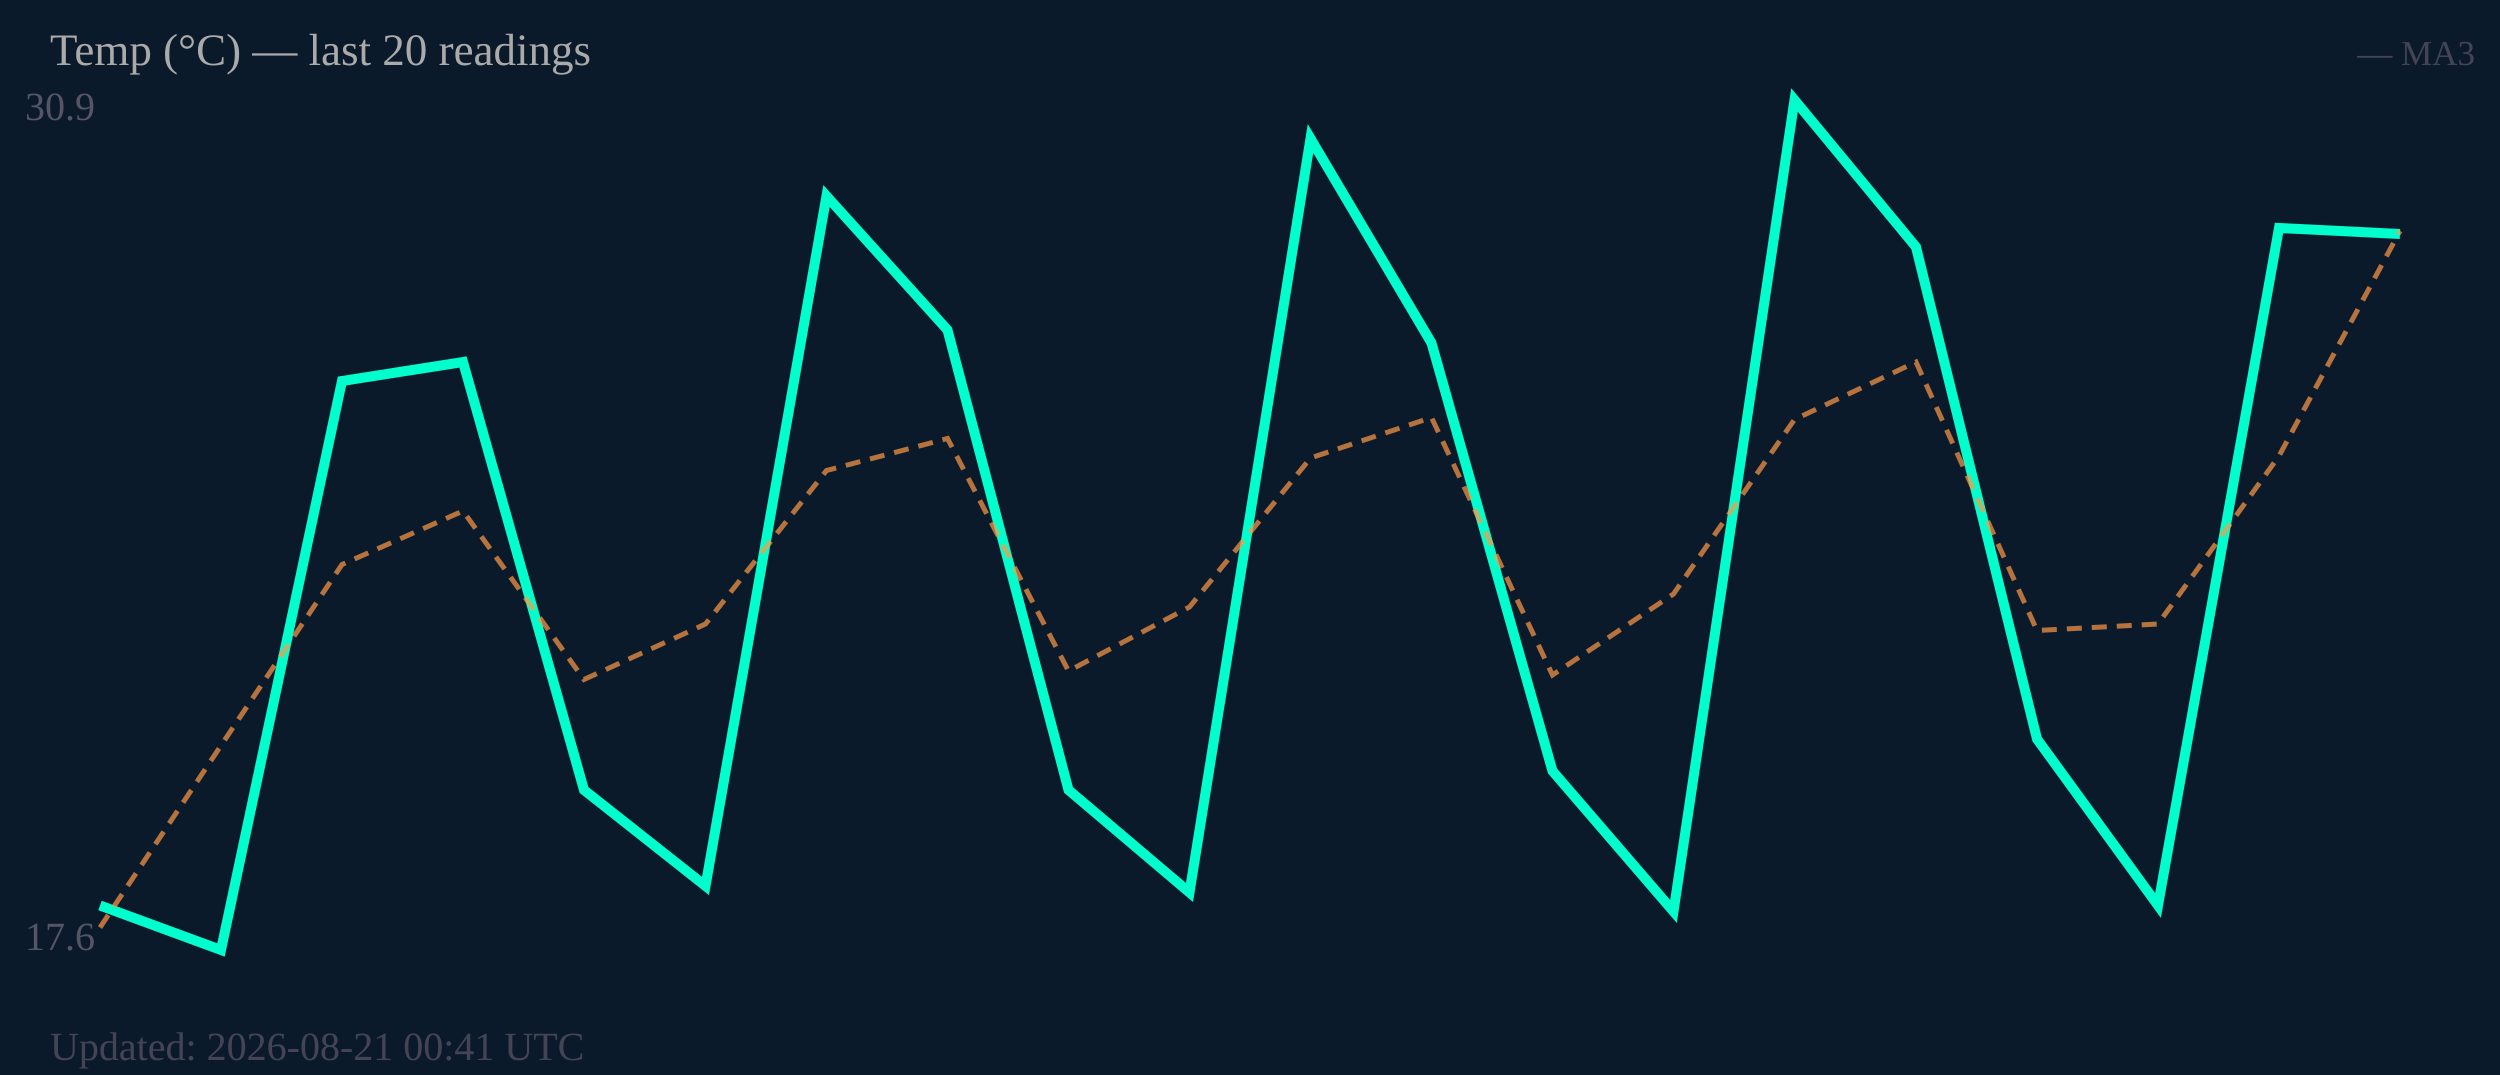
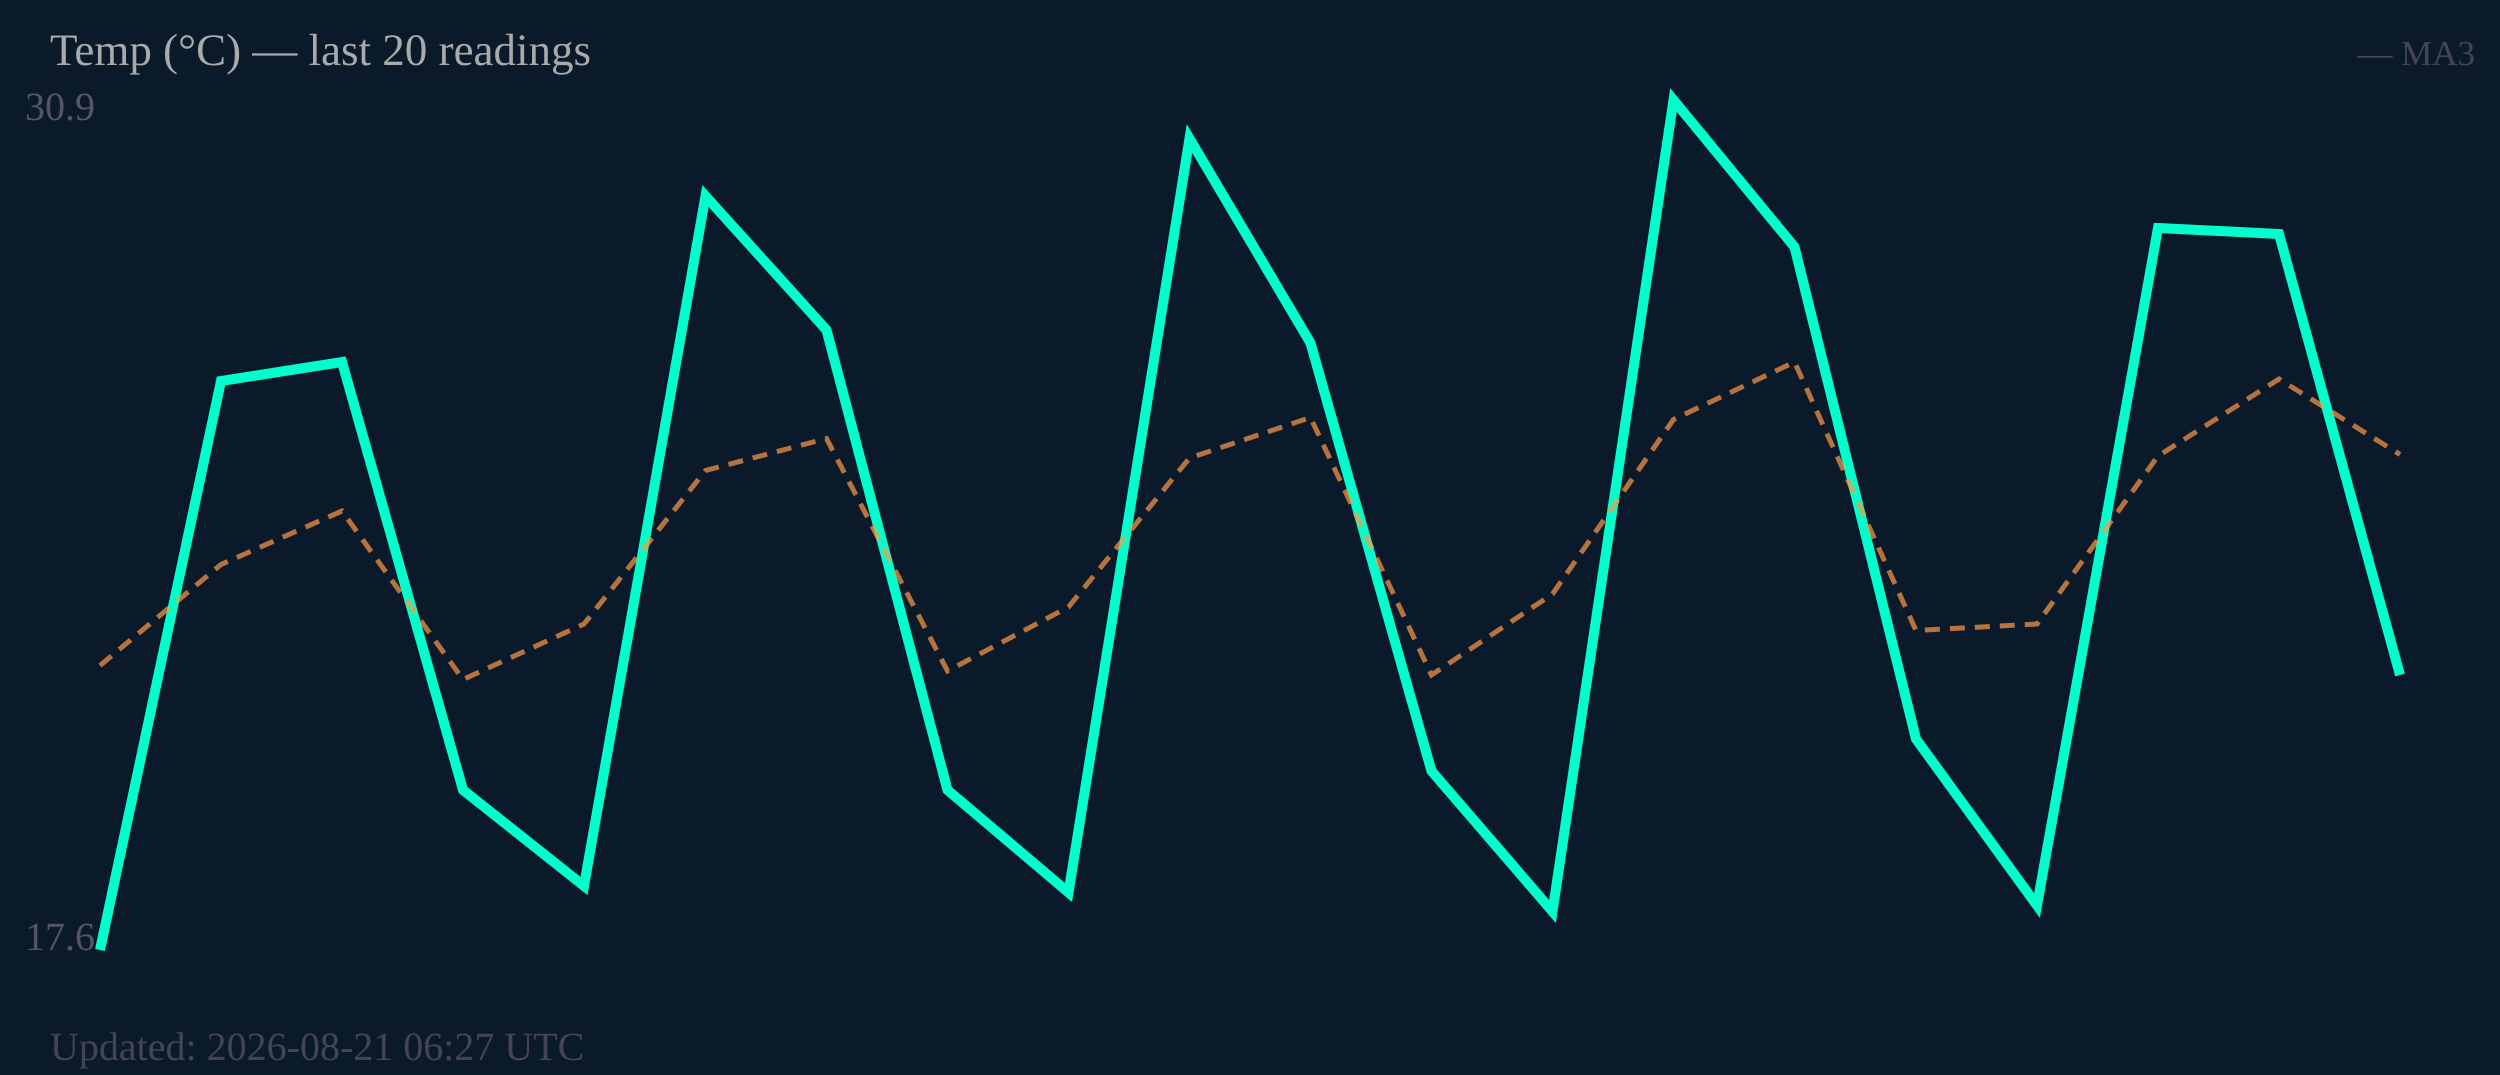
<svg xmlns="http://www.w3.org/2000/svg" width="500" height="215" viewBox="0 0 500 215">
  <rect width="500" height="215" fill="#0b1a2a" />
  <text x="5" y="24" font-size="8" fill="#556">30.9</text>
  <text x="5" y="190" font-size="8" fill="#556">17.6</text>
-   <polyline fill="none" stroke="#00ffcc" stroke-width="2" points="20.0,181.1 44.2,190.0 68.4,76.2 92.6,72.4 116.8,158.0 141.1,177.2 165.3,39.2 189.5,66.0 213.7,158.0 237.9,178.5 262.1,27.7 286.3,68.6 310.5,154.2 334.7,182.3 358.9,20.0 383.2,49.4 407.4,147.8 431.6,181.1 455.8,45.6 480.0,46.8" />
-   <polyline fill="none" stroke="#ff9944" stroke-width="1" stroke-dasharray="3,2" opacity="0.7" points="20.0,185.5 44.2,149.1 68.4,112.9 92.6,102.2 116.8,135.9 141.1,124.8 165.3,94.1 189.5,87.7 213.7,134.2 237.9,121.4 262.1,91.6 286.3,83.5 310.5,135.0 334.7,118.8 358.9,83.9 383.2,72.4 407.4,126.1 431.6,124.8 455.8,91.2 480.0,46.2" />
+   <polyline fill="none" stroke="#00ffcc" stroke-width="2" points="20.0,190.0 44.2,76.2 68.4,72.4 92.6,158.0 116.8,177.2 141.1,39.2 165.3,66.0 189.5,158.0 213.7,178.5 237.9,27.7 262.1,68.6 286.3,154.2 310.5,182.3 334.7,20.0 358.9,49.4 383.2,147.8 407.4,181.1 431.6,45.6 455.8,46.8 480.0,135.0" />
+   <polyline fill="none" stroke="#ff9944" stroke-width="1" stroke-dasharray="3,2" opacity="0.7" points="20.0,133.1 44.2,112.9 68.4,102.2 92.6,135.9 116.8,124.8 141.1,94.1 165.3,87.7 189.5,134.2 213.7,121.4 237.9,91.6 262.1,83.5 286.3,135.0 310.5,118.8 334.7,83.9 358.9,72.4 383.2,126.1 407.4,124.8 431.6,91.2 455.8,75.8 480.0,90.9" />
  <text x="10" y="13" font-size="9" fill="#aaa">Temp (°C) — last 20 readings</text>
  <text x="495" y="13" font-size="7" fill="#445" text-anchor="end">— MA3</text>
-   <text x="10" y="212" font-size="8" fill="#445">Updated: 2026-08-21 00:41 UTC</text>
+   <text x="10" y="212" font-size="8" fill="#445">Updated: 2026-08-21 06:27 UTC</text>
</svg>
